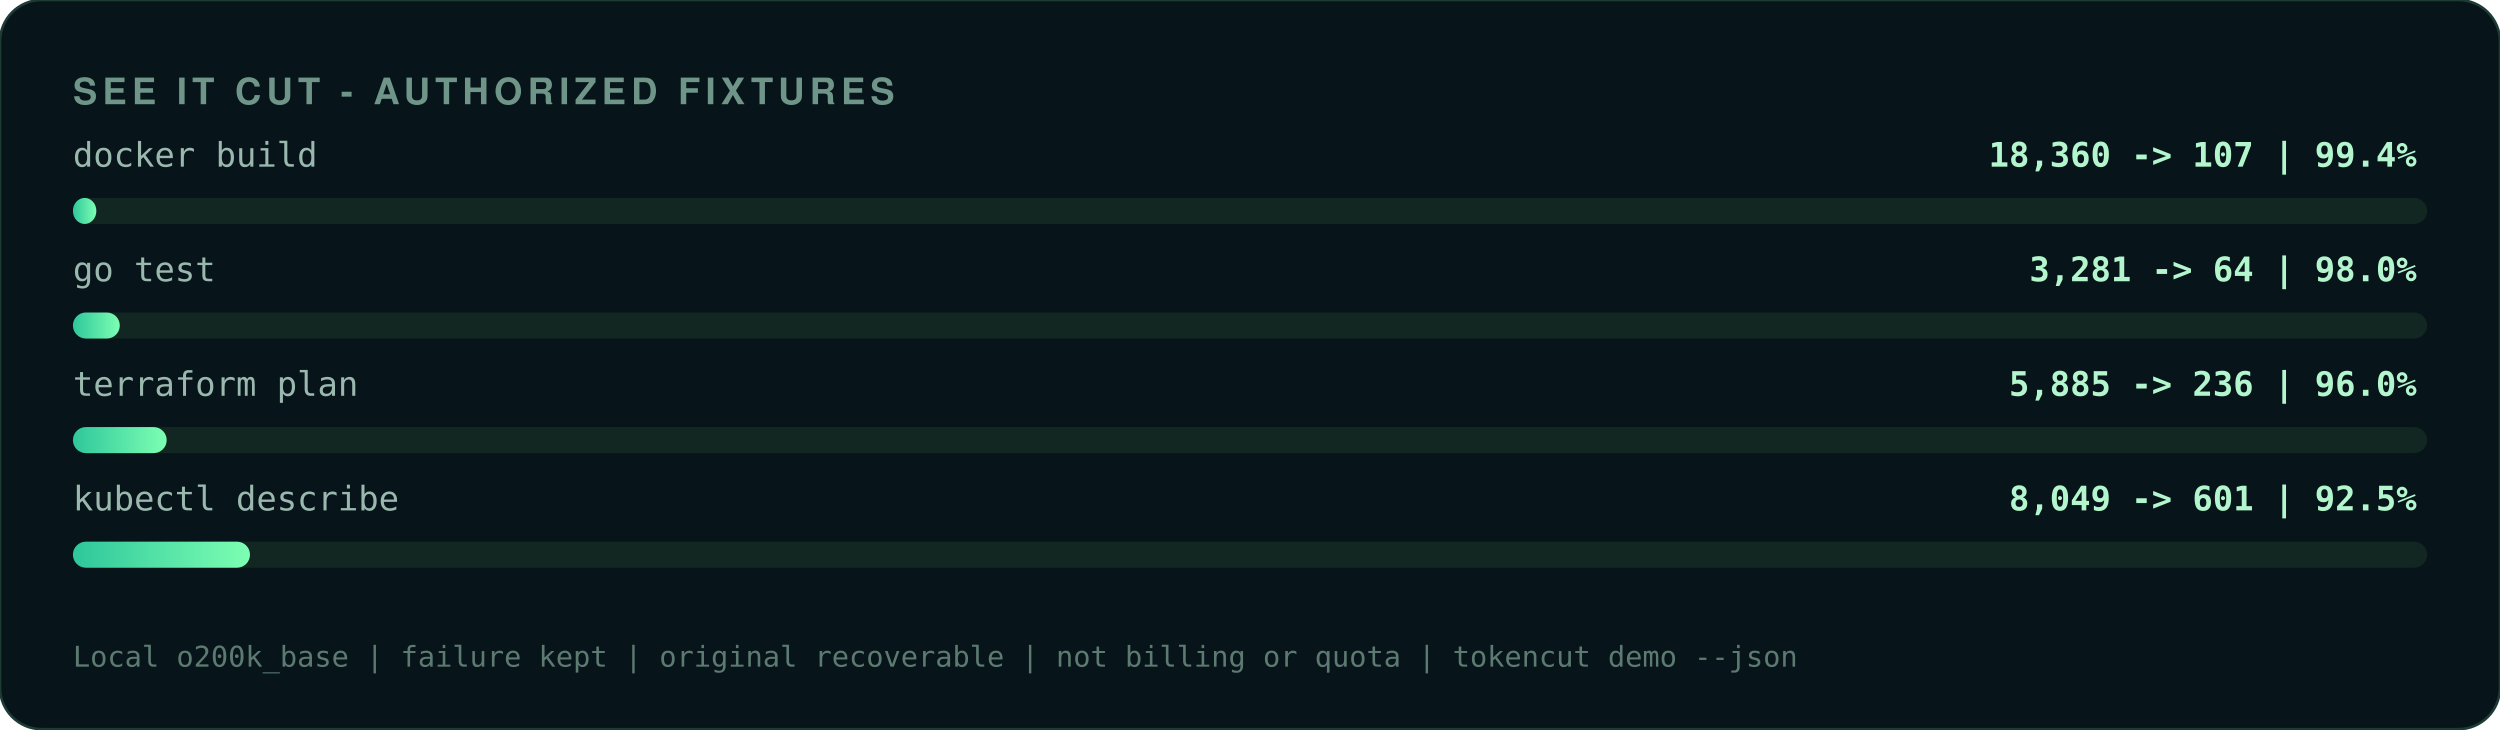
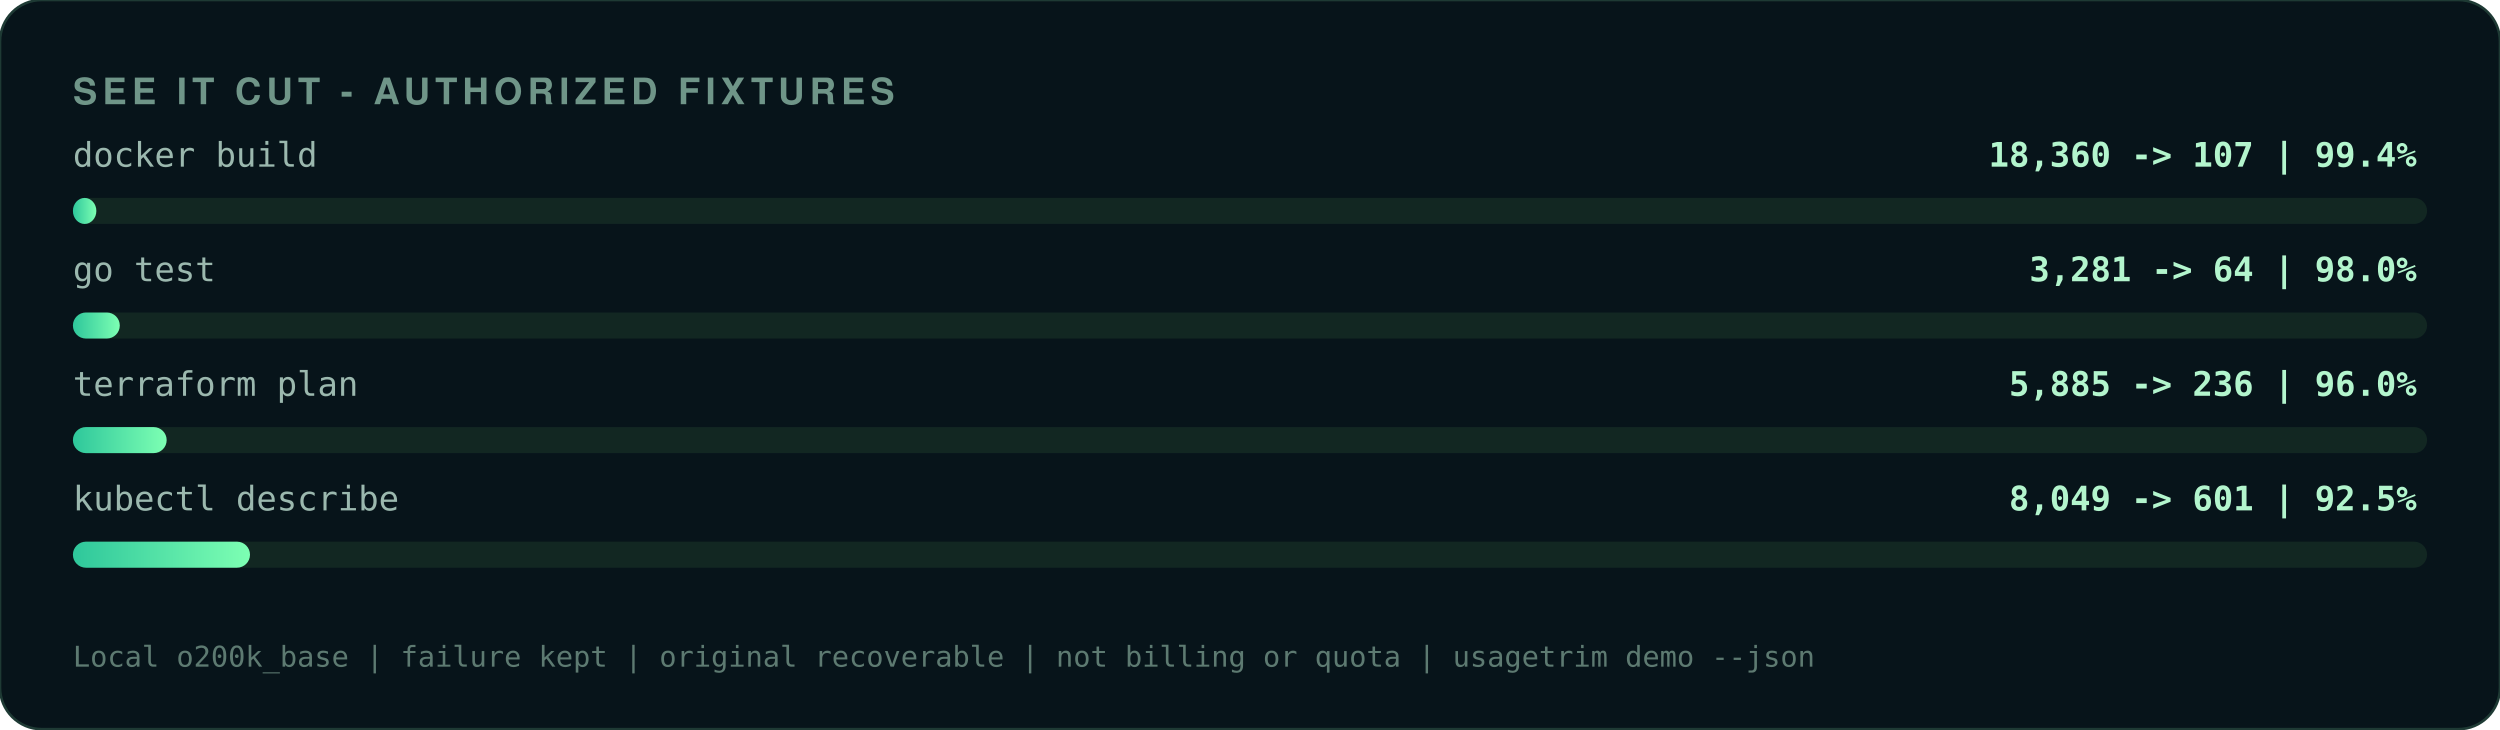
<svg xmlns="http://www.w3.org/2000/svg" width="960" height="280" viewBox="0 0 960 280" role="img" aria-labelledby="title desc">
  <defs>
    <style>
      .sans { font-family: ui-sans-serif, -apple-system, BlinkMacSystemFont, "Segoe UI", Helvetica, Arial, sans-serif; }
      .mono { font-family: ui-monospace, SFMono-Regular, Menlo, Monaco, Consolas, monospace; }
    </style>
    <linearGradient id="bar" x1="0" y1="0" x2="1" y2="0">
      <stop offset="0%" stop-color="#2ec79b" />
      <stop offset="100%" stop-color="#7dffb3" />
    </linearGradient>
  </defs>
  <rect width="960" height="280" rx="16" fill="#07141a" stroke="#1e3a34" />
  <text x="28" y="40" class="sans" font-size="14" font-weight="700" letter-spacing="2" fill="#6f9588">SEE IT CUT - AUTHORIZED FIXTURES</text>
  <g transform="translate(28, 64)">
    <text class="mono" x="0" y="0" font-size="13" fill="#9bb8ae">docker build</text>
    <text class="mono" x="900" y="0" text-anchor="end" font-size="13" font-weight="700" fill="#b3f5cd">18,360 -&gt; 107 | 99.4%</text>
    <rect y="12" width="904" height="10" rx="5" fill="#122722" />
    <rect y="12" width="9" height="10" rx="5" fill="url(#bar)" />
  </g>
  <g transform="translate(28, 108)">
    <text class="mono" x="0" y="0" font-size="13" fill="#9bb8ae">go test</text>
    <text class="mono" x="900" y="0" text-anchor="end" font-size="13" font-weight="700" fill="#b3f5cd">3,281 -&gt; 64 | 98.0%</text>
    <rect y="12" width="904" height="10" rx="5" fill="#122722" />
    <rect y="12" width="18" height="10" rx="5" fill="url(#bar)" />
  </g>
  <g transform="translate(28, 152)">
    <text class="mono" x="0" y="0" font-size="13" fill="#9bb8ae">terraform plan</text>
    <text class="mono" x="900" y="0" text-anchor="end" font-size="13" font-weight="700" fill="#b3f5cd">5,885 -&gt; 236 | 96.0%</text>
    <rect y="12" width="904" height="10" rx="5" fill="#122722" />
    <rect y="12" width="36" height="10" rx="5" fill="url(#bar)" />
  </g>
  <g transform="translate(28, 196)">
    <text class="mono" x="0" y="0" font-size="13" fill="#9bb8ae">kubectl describe</text>
    <text class="mono" x="900" y="0" text-anchor="end" font-size="13" font-weight="700" fill="#b3f5cd">8,049 -&gt; 601 | 92.5%</text>
    <rect y="12" width="904" height="10" rx="5" fill="#122722" />
    <rect y="12" width="68" height="10" rx="5" fill="url(#bar)" />
  </g>
-   <text x="28" y="256" class="mono" font-size="11" fill="#5d7a71">Local o200k_base | failure kept | original recoverable | not billing or quota | tokencut demo --json</text>
+   <text x="28" y="256" class="mono" font-size="11" fill="#5d7a71">Local o200k_base | failure kept | original recoverable | not billing or quota | usagetrim demo --json</text>
</svg>
